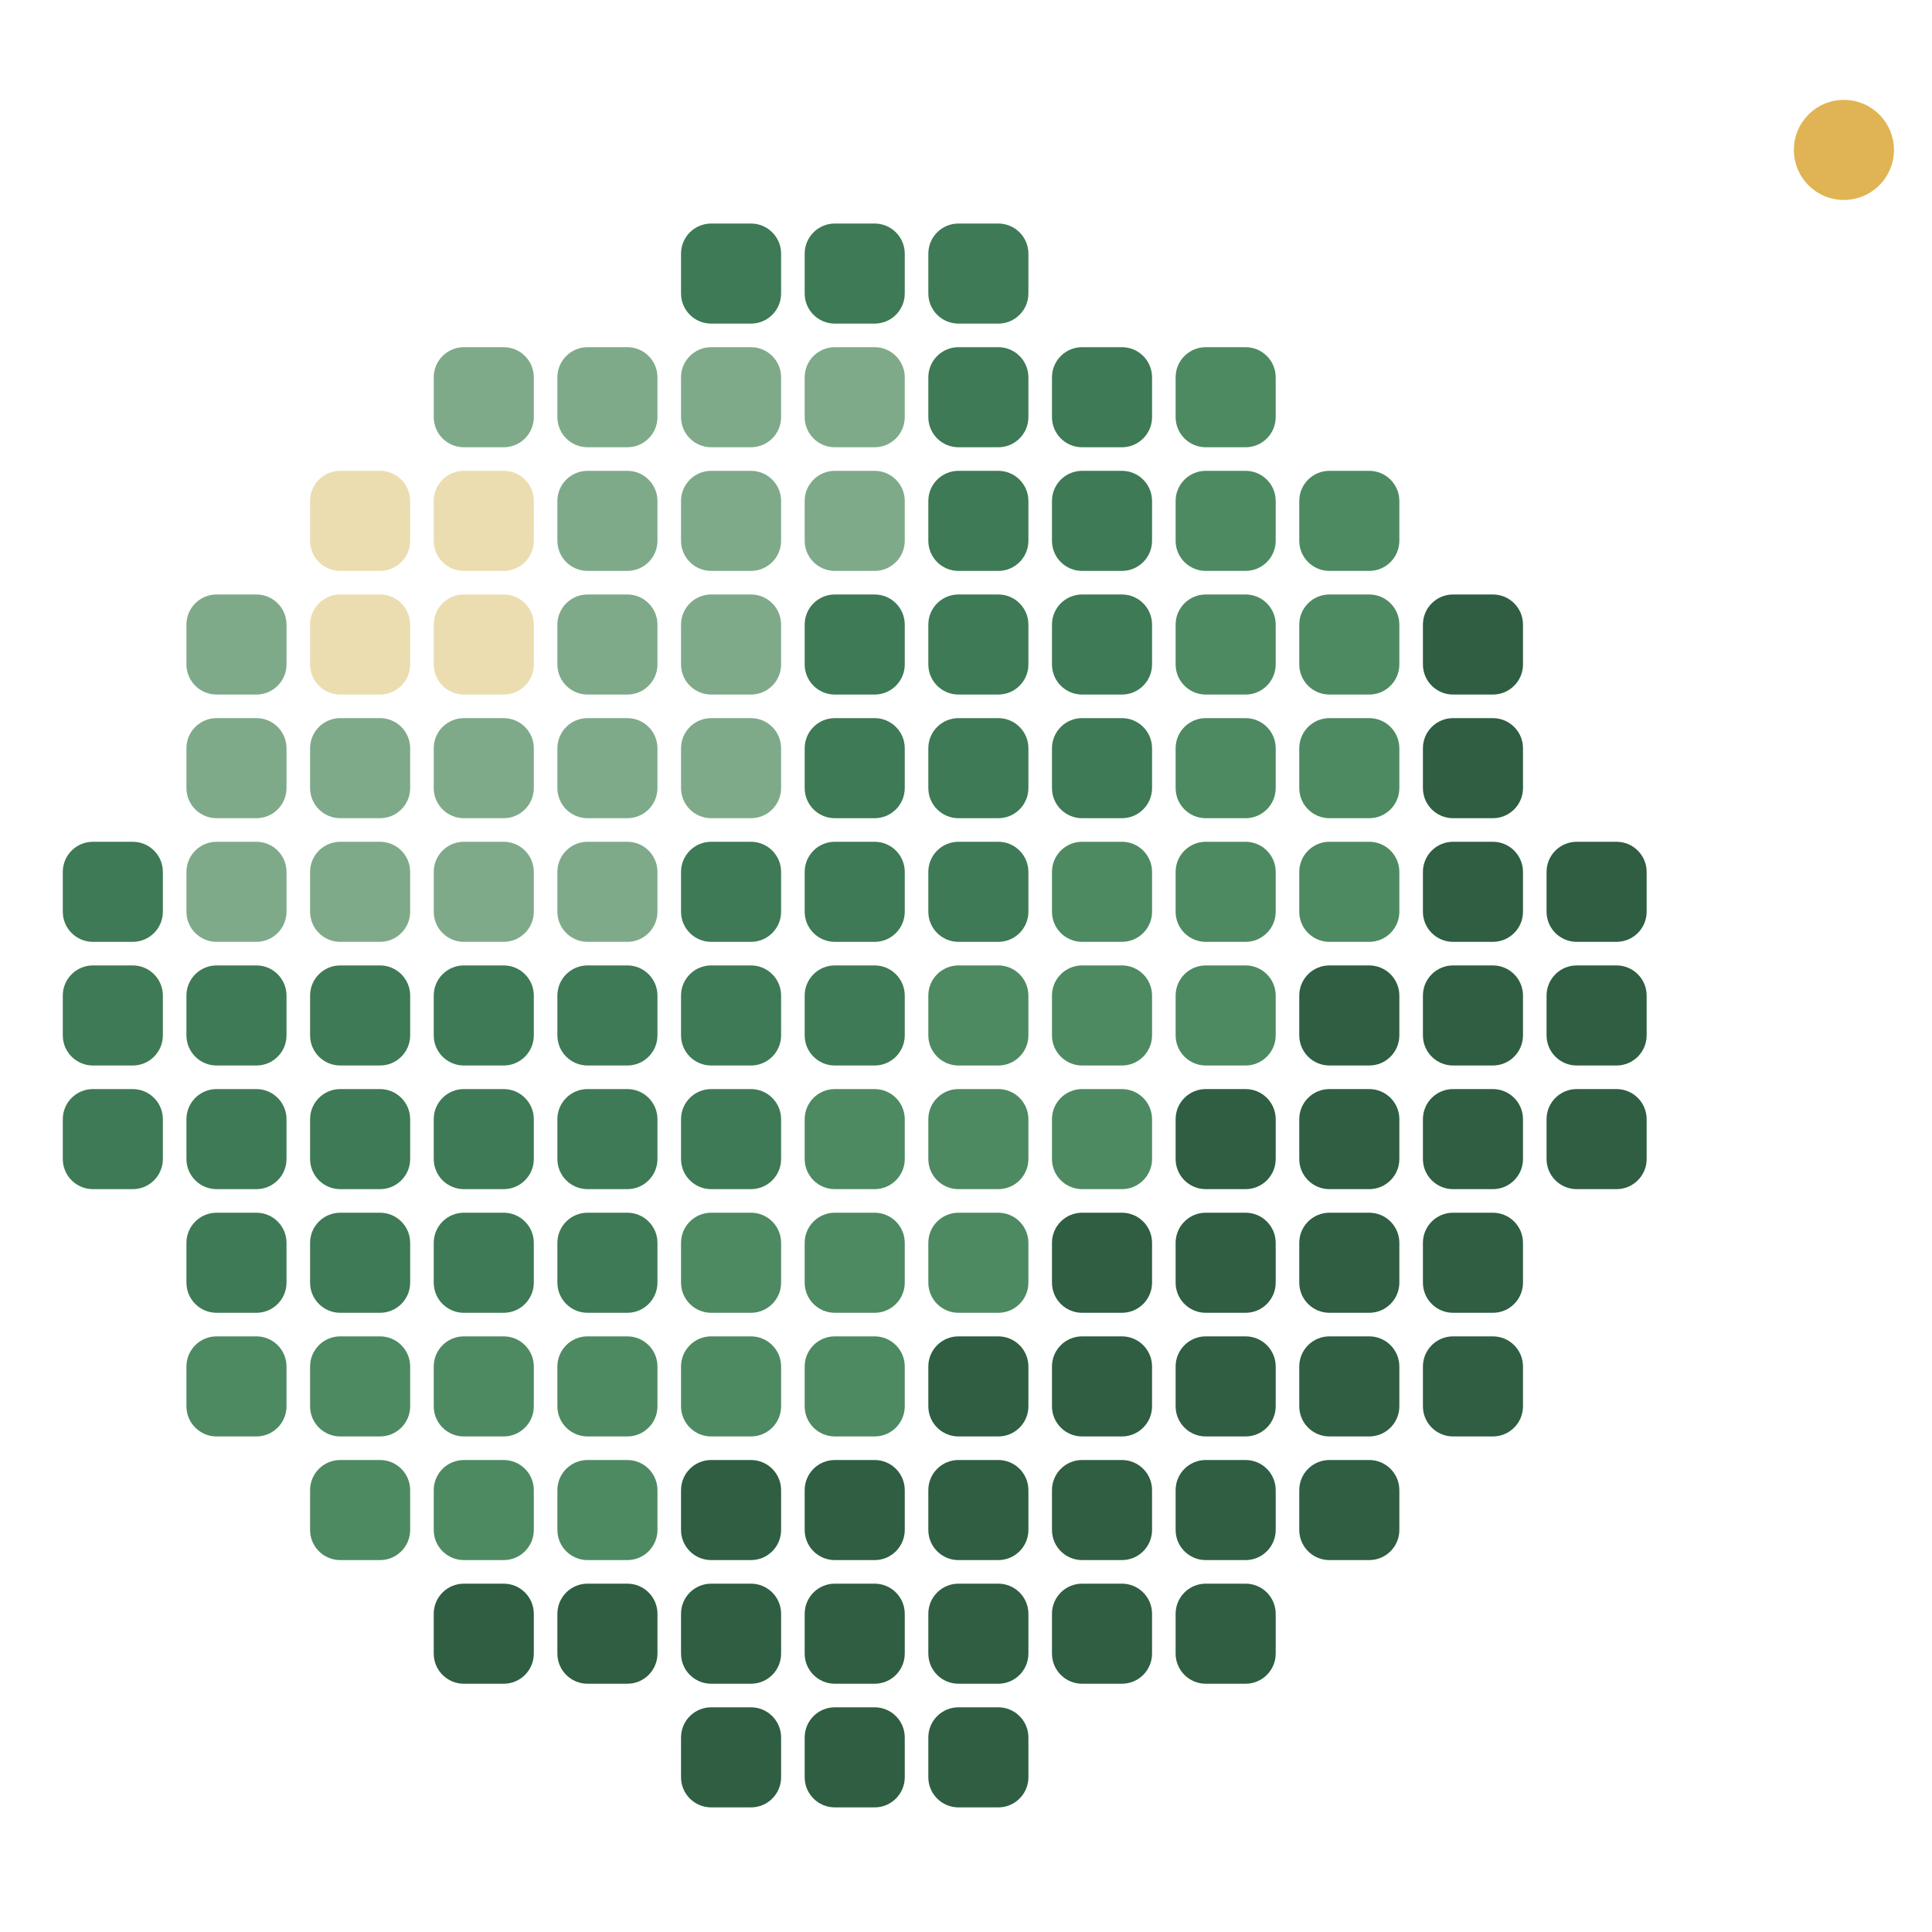
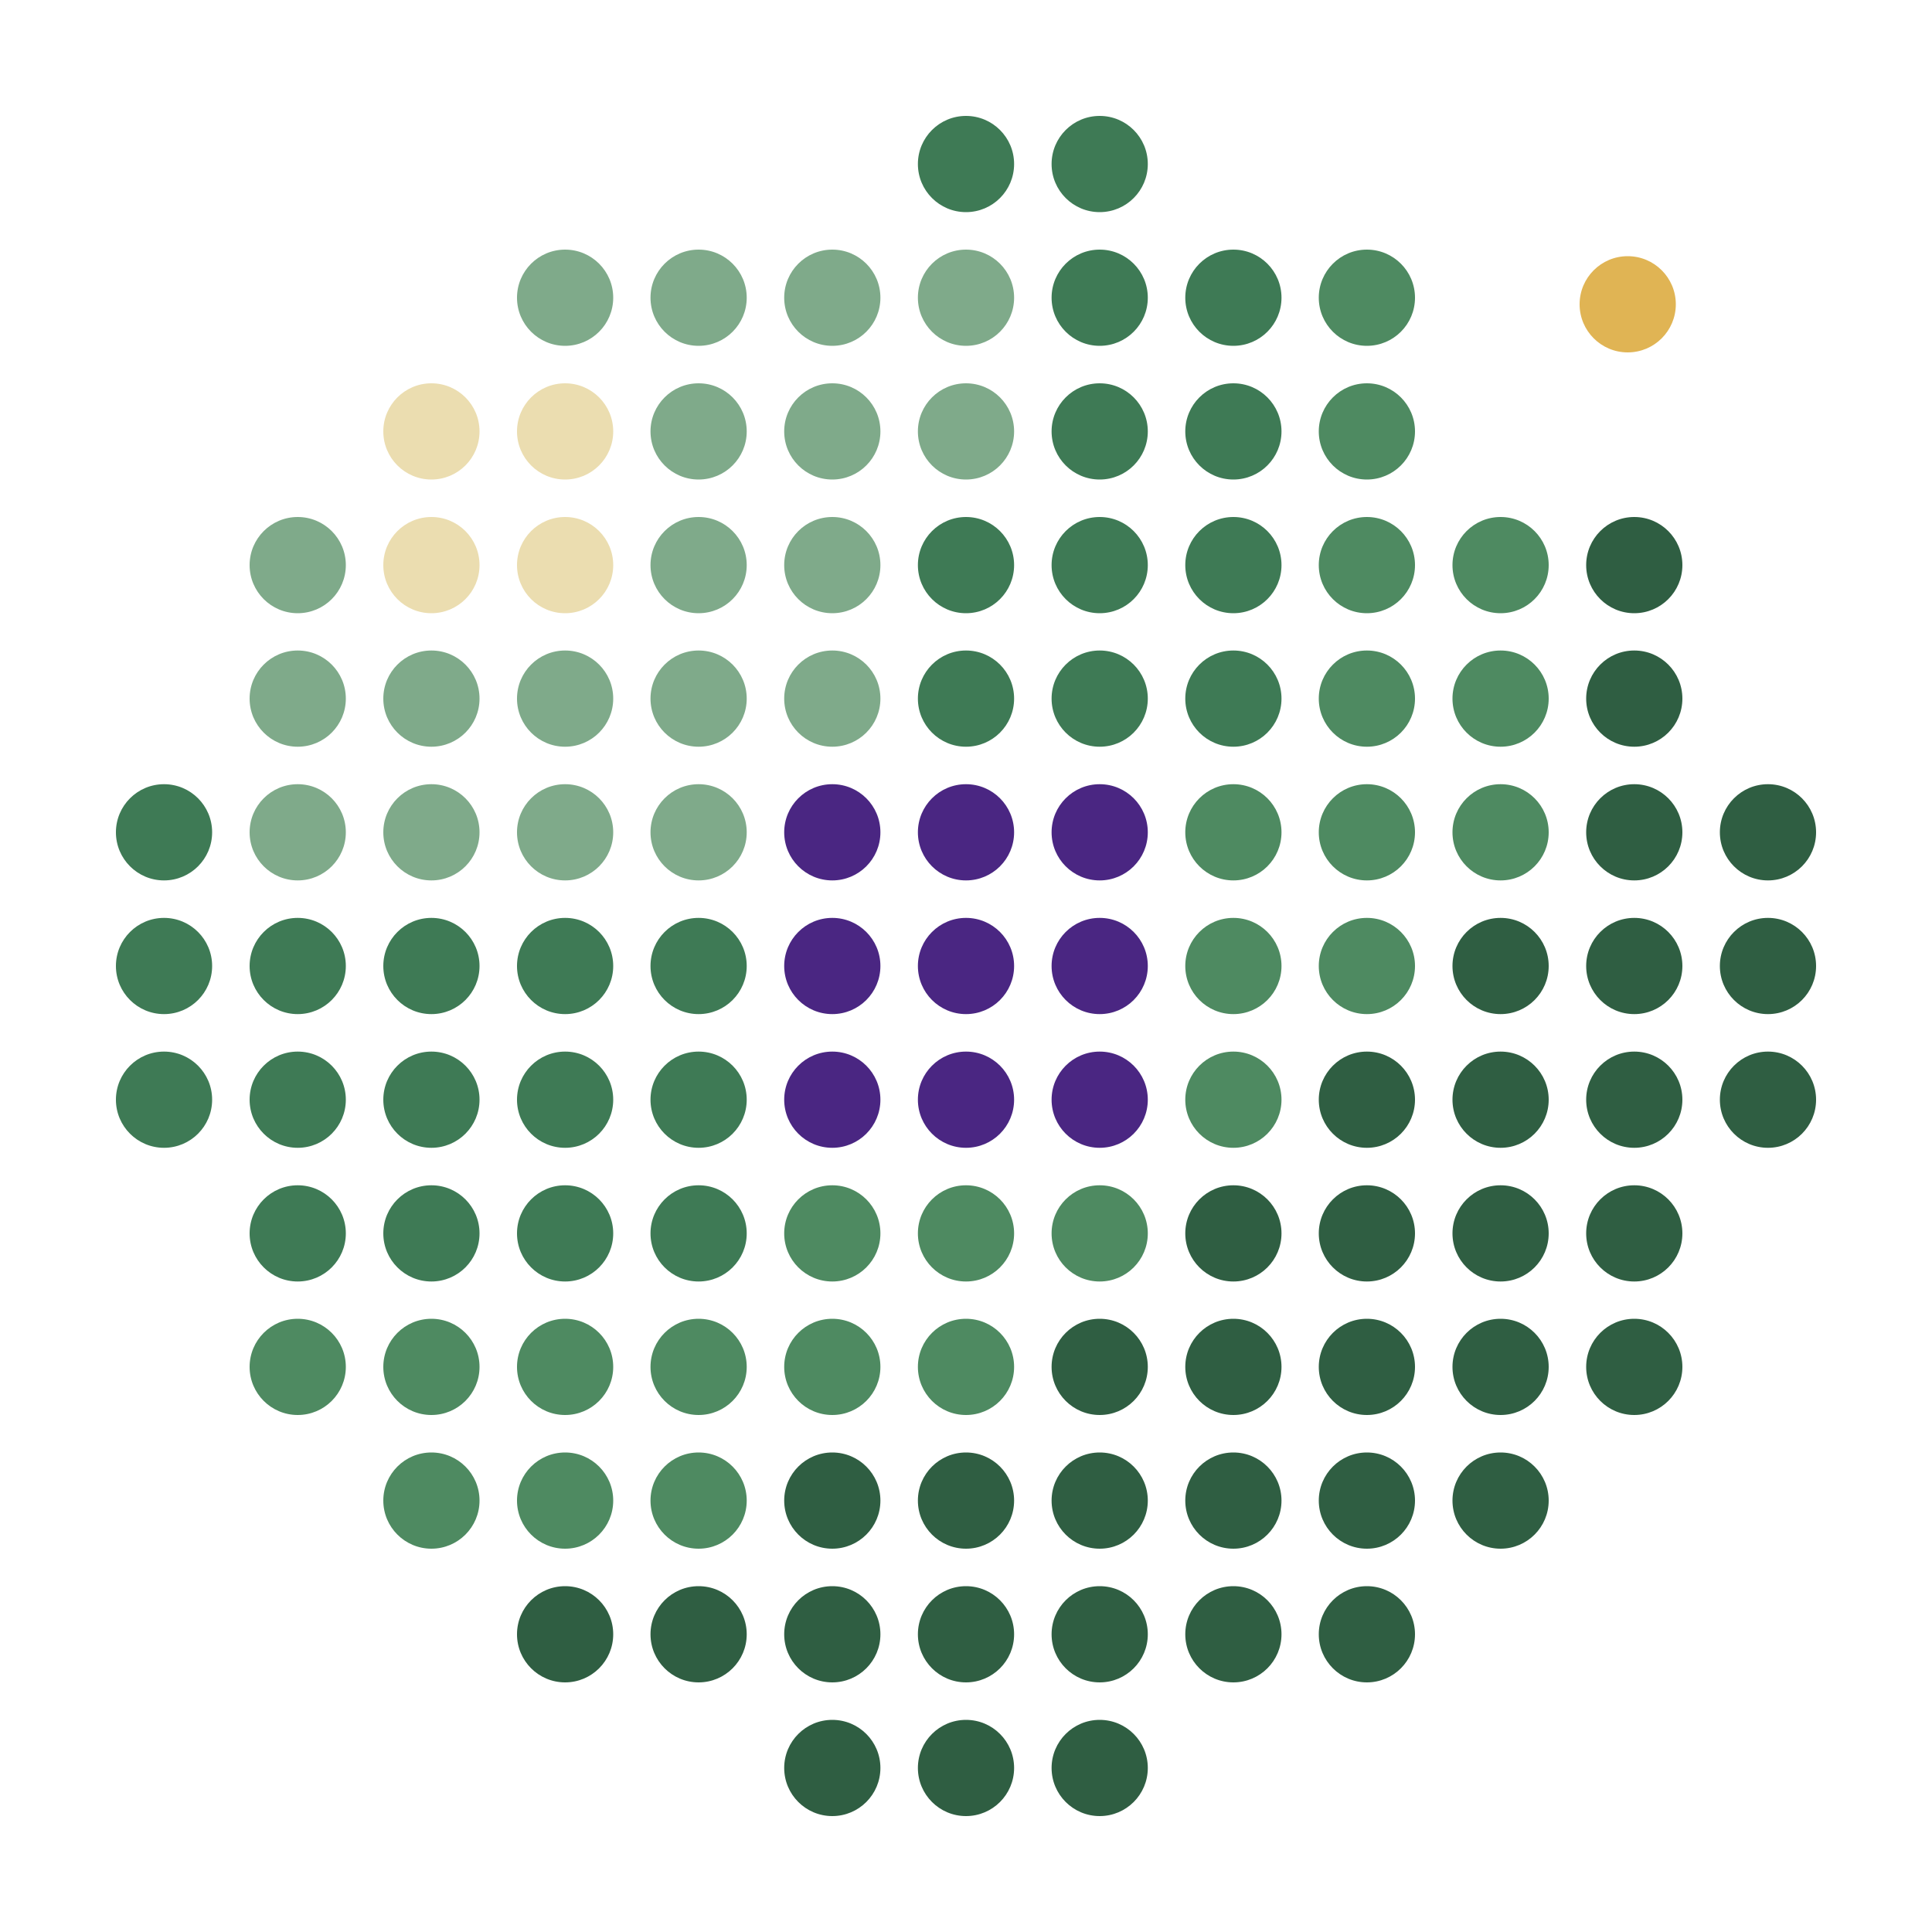
<svg xmlns="http://www.w3.org/2000/svg" viewBox="0 0 100 100" role="img" aria-label="إيلان دول | EILAN DOLL">
-   <rect x="35.25" y="11.57" width="5.18" height="5.18" rx="1.56" fill="#3E7A55" />
-   <rect x="41.65" y="11.57" width="5.18" height="5.18" rx="1.56" fill="#3E7A55" />
-   <rect x="48.05" y="11.57" width="5.18" height="5.18" rx="1.56" fill="#3E7A55" />
-   <rect x="22.45" y="17.97" width="5.18" height="5.18" rx="1.56" fill="#7FAA8A" />
-   <rect x="28.85" y="17.97" width="5.18" height="5.18" rx="1.56" fill="#7FAA8A" />
-   <rect x="35.25" y="17.97" width="5.18" height="5.18" rx="1.56" fill="#7FAA8A" />
-   <rect x="41.65" y="17.97" width="5.18" height="5.18" rx="1.56" fill="#7FAA8A" />
-   <rect x="48.05" y="17.97" width="5.18" height="5.18" rx="1.56" fill="#3E7A55" />
-   <rect x="54.45" y="17.97" width="5.18" height="5.18" rx="1.56" fill="#3E7A55" />
-   <rect x="60.85" y="17.97" width="5.18" height="5.18" rx="1.56" fill="#4E8A61" />
-   <rect x="16.05" y="24.37" width="5.18" height="5.18" rx="1.56" fill="#EBDDB0" />
-   <rect x="22.45" y="24.37" width="5.18" height="5.18" rx="1.56" fill="#EBDDB0" />
-   <rect x="28.85" y="24.37" width="5.18" height="5.18" rx="1.56" fill="#7FAA8A" />
-   <rect x="35.25" y="24.37" width="5.18" height="5.18" rx="1.56" fill="#7FAA8A" />
-   <rect x="41.65" y="24.37" width="5.18" height="5.18" rx="1.56" fill="#7FAA8A" />
-   <rect x="48.05" y="24.37" width="5.18" height="5.18" rx="1.56" fill="#3E7A55" />
-   <rect x="54.45" y="24.37" width="5.18" height="5.18" rx="1.56" fill="#3E7A55" />
-   <rect x="60.85" y="24.37" width="5.18" height="5.18" rx="1.56" fill="#4E8A61" />
-   <rect x="67.25" y="24.37" width="5.18" height="5.18" rx="1.56" fill="#4E8A61" />
-   <rect x="9.65" y="30.77" width="5.18" height="5.18" rx="1.56" fill="#7FAA8A" />
-   <rect x="16.05" y="30.77" width="5.18" height="5.18" rx="1.56" fill="#EBDDB0" />
-   <rect x="22.45" y="30.77" width="5.18" height="5.18" rx="1.56" fill="#EBDDB0" />
-   <rect x="28.85" y="30.77" width="5.18" height="5.18" rx="1.56" fill="#7FAA8A" />
-   <rect x="35.25" y="30.77" width="5.18" height="5.18" rx="1.56" fill="#7FAA8A" />
-   <rect x="41.65" y="30.77" width="5.18" height="5.18" rx="1.56" fill="#3E7A55" />
-   <rect x="48.05" y="30.77" width="5.18" height="5.18" rx="1.56" fill="#3E7A55" />
-   <rect x="54.45" y="30.77" width="5.18" height="5.18" rx="1.56" fill="#3E7A55" />
-   <rect x="60.85" y="30.77" width="5.18" height="5.18" rx="1.56" fill="#4E8A61" />
-   <rect x="67.25" y="30.77" width="5.18" height="5.18" rx="1.56" fill="#4E8A61" />
-   <rect x="73.65" y="30.77" width="5.18" height="5.18" rx="1.56" fill="#2F5E42" />
-   <rect x="9.65" y="37.17" width="5.18" height="5.18" rx="1.56" fill="#7FAA8A" />
-   <rect x="16.05" y="37.17" width="5.18" height="5.18" rx="1.56" fill="#7FAA8A" />
-   <rect x="22.45" y="37.17" width="5.18" height="5.18" rx="1.56" fill="#7FAA8A" />
-   <rect x="28.85" y="37.17" width="5.18" height="5.18" rx="1.56" fill="#7FAA8A" />
-   <rect x="35.25" y="37.17" width="5.18" height="5.18" rx="1.56" fill="#7FAA8A" />
-   <rect x="41.65" y="37.17" width="5.18" height="5.18" rx="1.56" fill="#3E7A55" />
-   <rect x="48.05" y="37.17" width="5.18" height="5.18" rx="1.56" fill="#3E7A55" />
-   <rect x="54.45" y="37.17" width="5.18" height="5.18" rx="1.56" fill="#3E7A55" />
-   <rect x="60.85" y="37.17" width="5.18" height="5.18" rx="1.56" fill="#4E8A61" />
-   <rect x="67.25" y="37.17" width="5.18" height="5.18" rx="1.56" fill="#4E8A61" />
-   <rect x="73.65" y="37.17" width="5.18" height="5.18" rx="1.56" fill="#2F5E42" />
-   <rect x="3.25" y="43.57" width="5.18" height="5.18" rx="1.56" fill="#3E7A55" />
-   <rect x="9.65" y="43.57" width="5.18" height="5.18" rx="1.56" fill="#7FAA8A" />
-   <rect x="16.05" y="43.57" width="5.18" height="5.18" rx="1.56" fill="#7FAA8A" />
-   <rect x="22.45" y="43.57" width="5.18" height="5.18" rx="1.56" fill="#7FAA8A" />
-   <rect x="28.85" y="43.57" width="5.18" height="5.18" rx="1.56" fill="#7FAA8A" />
-   <rect x="35.25" y="43.57" width="5.18" height="5.18" rx="1.56" fill="#3E7A55" />
-   <rect x="41.65" y="43.57" width="5.18" height="5.18" rx="1.56" fill="#3E7A55" />
-   <rect x="48.05" y="43.57" width="5.18" height="5.18" rx="1.56" fill="#3E7A55" />
-   <rect x="54.45" y="43.57" width="5.18" height="5.18" rx="1.56" fill="#4E8A61" />
-   <rect x="60.85" y="43.57" width="5.18" height="5.18" rx="1.56" fill="#4E8A61" />
-   <rect x="67.25" y="43.57" width="5.18" height="5.18" rx="1.56" fill="#4E8A61" />
-   <rect x="73.65" y="43.57" width="5.18" height="5.18" rx="1.56" fill="#2F5E42" />
-   <rect x="80.05" y="43.57" width="5.18" height="5.18" rx="1.56" fill="#2F5E42" />
-   <rect x="3.25" y="49.97" width="5.18" height="5.18" rx="1.56" fill="#3E7A55" />
-   <rect x="9.65" y="49.97" width="5.18" height="5.18" rx="1.56" fill="#3E7A55" />
-   <rect x="16.05" y="49.97" width="5.18" height="5.18" rx="1.56" fill="#3E7A55" />
-   <rect x="22.45" y="49.97" width="5.18" height="5.18" rx="1.56" fill="#3E7A55" />
-   <rect x="28.85" y="49.97" width="5.18" height="5.18" rx="1.56" fill="#3E7A55" />
-   <rect x="35.25" y="49.97" width="5.18" height="5.18" rx="1.56" fill="#3E7A55" />
-   <rect x="41.65" y="49.97" width="5.18" height="5.18" rx="1.56" fill="#3E7A55" />
-   <rect x="48.05" y="49.97" width="5.18" height="5.18" rx="1.56" fill="#4E8A61" />
-   <rect x="54.45" y="49.97" width="5.18" height="5.18" rx="1.56" fill="#4E8A61" />
-   <rect x="60.85" y="49.97" width="5.18" height="5.18" rx="1.56" fill="#4E8A61" />
-   <rect x="67.25" y="49.97" width="5.18" height="5.18" rx="1.56" fill="#2F5E42" />
-   <rect x="73.65" y="49.97" width="5.18" height="5.18" rx="1.56" fill="#2F5E42" />
-   <rect x="80.05" y="49.97" width="5.18" height="5.18" rx="1.56" fill="#2F5E42" />
-   <rect x="3.25" y="56.37" width="5.18" height="5.18" rx="1.56" fill="#3E7A55" />
-   <rect x="9.65" y="56.37" width="5.18" height="5.18" rx="1.56" fill="#3E7A55" />
-   <rect x="16.05" y="56.37" width="5.18" height="5.18" rx="1.56" fill="#3E7A55" />
-   <rect x="22.45" y="56.37" width="5.18" height="5.18" rx="1.56" fill="#3E7A55" />
-   <rect x="28.85" y="56.37" width="5.18" height="5.18" rx="1.56" fill="#3E7A55" />
-   <rect x="35.25" y="56.37" width="5.18" height="5.18" rx="1.56" fill="#3E7A55" />
-   <rect x="41.65" y="56.37" width="5.18" height="5.18" rx="1.56" fill="#4E8A61" />
-   <rect x="48.05" y="56.37" width="5.18" height="5.18" rx="1.56" fill="#4E8A61" />
-   <rect x="54.45" y="56.37" width="5.18" height="5.18" rx="1.56" fill="#4E8A61" />
-   <rect x="60.85" y="56.37" width="5.18" height="5.18" rx="1.56" fill="#2F5E42" />
-   <rect x="67.25" y="56.37" width="5.18" height="5.18" rx="1.56" fill="#2F5E42" />
-   <rect x="73.65" y="56.37" width="5.18" height="5.18" rx="1.56" fill="#2F5E42" />
-   <rect x="80.05" y="56.37" width="5.18" height="5.18" rx="1.56" fill="#2F5E42" />
-   <rect x="9.65" y="62.77" width="5.18" height="5.18" rx="1.56" fill="#3E7A55" />
-   <rect x="16.05" y="62.77" width="5.18" height="5.18" rx="1.56" fill="#3E7A55" />
-   <rect x="22.45" y="62.77" width="5.18" height="5.18" rx="1.56" fill="#3E7A55" />
-   <rect x="28.85" y="62.77" width="5.18" height="5.18" rx="1.56" fill="#3E7A55" />
-   <rect x="35.25" y="62.77" width="5.18" height="5.18" rx="1.56" fill="#4E8A61" />
-   <rect x="41.65" y="62.77" width="5.18" height="5.18" rx="1.56" fill="#4E8A61" />
-   <rect x="48.05" y="62.77" width="5.18" height="5.18" rx="1.56" fill="#4E8A61" />
-   <rect x="54.45" y="62.77" width="5.18" height="5.18" rx="1.56" fill="#2F5E42" />
-   <rect x="60.85" y="62.77" width="5.18" height="5.18" rx="1.56" fill="#2F5E42" />
-   <rect x="67.25" y="62.77" width="5.18" height="5.18" rx="1.56" fill="#2F5E42" />
-   <rect x="73.65" y="62.77" width="5.18" height="5.18" rx="1.56" fill="#2F5E42" />
-   <rect x="9.65" y="69.17" width="5.18" height="5.18" rx="1.56" fill="#4E8A61" />
-   <rect x="16.05" y="69.17" width="5.18" height="5.18" rx="1.56" fill="#4E8A61" />
-   <rect x="22.45" y="69.17" width="5.18" height="5.18" rx="1.56" fill="#4E8A61" />
-   <rect x="28.85" y="69.17" width="5.18" height="5.18" rx="1.56" fill="#4E8A61" />
-   <rect x="35.25" y="69.17" width="5.18" height="5.18" rx="1.56" fill="#4E8A61" />
-   <rect x="41.65" y="69.17" width="5.18" height="5.18" rx="1.56" fill="#4E8A61" />
-   <rect x="48.05" y="69.17" width="5.18" height="5.18" rx="1.56" fill="#2F5E42" />
-   <rect x="54.45" y="69.17" width="5.18" height="5.18" rx="1.56" fill="#2F5E42" />
-   <rect x="60.85" y="69.17" width="5.18" height="5.18" rx="1.56" fill="#2F5E42" />
-   <rect x="67.25" y="69.17" width="5.18" height="5.18" rx="1.56" fill="#2F5E42" />
-   <rect x="73.65" y="69.17" width="5.18" height="5.18" rx="1.56" fill="#2F5E42" />
-   <rect x="16.05" y="75.57" width="5.18" height="5.18" rx="1.56" fill="#4E8A61" />
-   <rect x="22.45" y="75.57" width="5.18" height="5.18" rx="1.56" fill="#4E8A61" />
-   <rect x="28.85" y="75.57" width="5.18" height="5.18" rx="1.56" fill="#4E8A61" />
-   <rect x="35.25" y="75.57" width="5.18" height="5.18" rx="1.56" fill="#2F5E42" />
-   <rect x="41.65" y="75.57" width="5.18" height="5.18" rx="1.56" fill="#2F5E42" />
-   <rect x="48.05" y="75.57" width="5.18" height="5.18" rx="1.56" fill="#2F5E42" />
-   <rect x="54.45" y="75.57" width="5.18" height="5.18" rx="1.56" fill="#2F5E42" />
-   <rect x="60.85" y="75.57" width="5.18" height="5.18" rx="1.56" fill="#2F5E42" />
-   <rect x="67.25" y="75.57" width="5.18" height="5.18" rx="1.56" fill="#2F5E42" />
-   <rect x="22.45" y="81.97" width="5.18" height="5.18" rx="1.56" fill="#2F5E42" />
-   <rect x="28.85" y="81.97" width="5.18" height="5.18" rx="1.56" fill="#2F5E42" />
-   <rect x="35.25" y="81.97" width="5.18" height="5.18" rx="1.56" fill="#2F5E42" />
-   <rect x="41.65" y="81.97" width="5.18" height="5.18" rx="1.56" fill="#2F5E42" />
-   <rect x="48.05" y="81.97" width="5.18" height="5.18" rx="1.56" fill="#2F5E42" />
-   <rect x="54.45" y="81.97" width="5.18" height="5.18" rx="1.56" fill="#2F5E42" />
-   <rect x="60.85" y="81.97" width="5.18" height="5.18" rx="1.56" fill="#2F5E42" />
-   <rect x="35.25" y="88.37" width="5.18" height="5.18" rx="1.56" fill="#2F5E42" />
-   <rect x="41.65" y="88.37" width="5.18" height="5.18" rx="1.56" fill="#2F5E42" />
-   <rect x="48.05" y="88.37" width="5.18" height="5.18" rx="1.56" fill="#2F5E42" />
-   <circle cx="95.44" cy="7.76" r="2.59" fill="#E0B454" />
+   <circle cx="50.00" cy="8.49" r="2.49" fill="#3E7A55" />
+   <circle cx="56.92" cy="8.49" r="2.49" fill="#3E7A55" />
+   <circle cx="29.25" cy="15.41" r="2.49" fill="#7FAA8A" />
+   <circle cx="36.16" cy="15.41" r="2.49" fill="#7FAA8A" />
+   <circle cx="43.08" cy="15.41" r="2.49" fill="#7FAA8A" />
+   <circle cx="50.00" cy="15.41" r="2.49" fill="#7FAA8A" />
+   <circle cx="56.92" cy="15.41" r="2.49" fill="#3E7A55" />
+   <circle cx="63.84" cy="15.41" r="2.49" fill="#3E7A55" />
+   <circle cx="70.75" cy="15.41" r="2.49" fill="#4E8A61" />
+   <circle cx="22.33" cy="22.33" r="2.49" fill="#EBDDB0" />
+   <circle cx="29.25" cy="22.33" r="2.49" fill="#EBDDB0" />
+   <circle cx="36.16" cy="22.33" r="2.49" fill="#7FAA8A" />
+   <circle cx="43.08" cy="22.33" r="2.49" fill="#7FAA8A" />
+   <circle cx="50.00" cy="22.33" r="2.49" fill="#7FAA8A" />
+   <circle cx="56.92" cy="22.33" r="2.49" fill="#3E7A55" />
+   <circle cx="63.84" cy="22.33" r="2.49" fill="#3E7A55" />
+   <circle cx="70.75" cy="22.33" r="2.49" fill="#4E8A61" />
+   <circle cx="15.41" cy="29.25" r="2.49" fill="#7FAA8A" />
+   <circle cx="22.33" cy="29.25" r="2.49" fill="#EBDDB0" />
+   <circle cx="29.25" cy="29.25" r="2.49" fill="#EBDDB0" />
+   <circle cx="36.16" cy="29.25" r="2.49" fill="#7FAA8A" />
+   <circle cx="43.08" cy="29.25" r="2.49" fill="#7FAA8A" />
+   <circle cx="50.00" cy="29.25" r="2.49" fill="#3E7A55" />
+   <circle cx="56.92" cy="29.25" r="2.49" fill="#3E7A55" />
+   <circle cx="63.84" cy="29.25" r="2.49" fill="#3E7A55" />
+   <circle cx="70.75" cy="29.25" r="2.49" fill="#4E8A61" />
+   <circle cx="77.67" cy="29.25" r="2.49" fill="#4E8A61" />
+   <circle cx="84.59" cy="29.25" r="2.49" fill="#2F5E42" />
+   <circle cx="15.41" cy="36.16" r="2.49" fill="#7FAA8A" />
+   <circle cx="22.33" cy="36.16" r="2.49" fill="#7FAA8A" />
+   <circle cx="29.25" cy="36.16" r="2.49" fill="#7FAA8A" />
+   <circle cx="36.16" cy="36.16" r="2.49" fill="#7FAA8A" />
+   <circle cx="43.08" cy="36.16" r="2.49" fill="#7FAA8A" />
+   <circle cx="50.00" cy="36.16" r="2.49" fill="#3E7A55" />
+   <circle cx="56.92" cy="36.16" r="2.49" fill="#3E7A55" />
+   <circle cx="63.84" cy="36.16" r="2.49" fill="#3E7A55" />
+   <circle cx="70.75" cy="36.16" r="2.49" fill="#4E8A61" />
+   <circle cx="77.67" cy="36.16" r="2.49" fill="#4E8A61" />
+   <circle cx="84.59" cy="36.16" r="2.49" fill="#2F5E42" />
+   <circle cx="8.49" cy="43.08" r="2.49" fill="#3E7A55" />
+   <circle cx="15.41" cy="43.08" r="2.49" fill="#7FAA8A" />
+   <circle cx="22.33" cy="43.08" r="2.49" fill="#7FAA8A" />
+   <circle cx="29.25" cy="43.08" r="2.49" fill="#7FAA8A" />
+   <circle cx="36.16" cy="43.08" r="2.49" fill="#7FAA8A" />
+   <circle cx="43.08" cy="43.08" r="2.49" fill="#4A2682" />
+   <circle cx="50.00" cy="43.08" r="2.49" fill="#4A2682" />
+   <circle cx="56.92" cy="43.08" r="2.49" fill="#4A2682" />
+   <circle cx="63.84" cy="43.08" r="2.49" fill="#4E8A61" />
+   <circle cx="70.75" cy="43.08" r="2.49" fill="#4E8A61" />
+   <circle cx="77.67" cy="43.08" r="2.49" fill="#4E8A61" />
+   <circle cx="84.59" cy="43.08" r="2.49" fill="#2F5E42" />
+   <circle cx="91.51" cy="43.08" r="2.49" fill="#2F5E42" />
+   <circle cx="8.49" cy="50.00" r="2.49" fill="#3E7A55" />
+   <circle cx="15.41" cy="50.00" r="2.49" fill="#3E7A55" />
+   <circle cx="22.33" cy="50.00" r="2.49" fill="#3E7A55" />
+   <circle cx="29.25" cy="50.00" r="2.49" fill="#3E7A55" />
+   <circle cx="36.16" cy="50.00" r="2.49" fill="#3E7A55" />
+   <circle cx="43.08" cy="50.00" r="2.49" fill="#4A2682" />
+   <circle cx="50.00" cy="50.00" r="2.49" fill="#4A2682" />
+   <circle cx="56.92" cy="50.00" r="2.49" fill="#4A2682" />
+   <circle cx="63.84" cy="50.00" r="2.49" fill="#4E8A61" />
+   <circle cx="70.75" cy="50.00" r="2.49" fill="#4E8A61" />
+   <circle cx="77.67" cy="50.00" r="2.49" fill="#2F5E42" />
+   <circle cx="84.59" cy="50.00" r="2.49" fill="#2F5E42" />
+   <circle cx="91.51" cy="50.00" r="2.49" fill="#2F5E42" />
+   <circle cx="8.49" cy="56.92" r="2.49" fill="#3E7A55" />
+   <circle cx="15.41" cy="56.92" r="2.49" fill="#3E7A55" />
+   <circle cx="22.33" cy="56.92" r="2.49" fill="#3E7A55" />
+   <circle cx="29.25" cy="56.92" r="2.49" fill="#3E7A55" />
+   <circle cx="36.16" cy="56.92" r="2.49" fill="#3E7A55" />
+   <circle cx="43.08" cy="56.92" r="2.49" fill="#4A2682" />
+   <circle cx="50.00" cy="56.92" r="2.49" fill="#4A2682" />
+   <circle cx="56.92" cy="56.92" r="2.49" fill="#4A2682" />
+   <circle cx="63.84" cy="56.92" r="2.49" fill="#4E8A61" />
+   <circle cx="70.75" cy="56.92" r="2.49" fill="#2F5E42" />
+   <circle cx="77.67" cy="56.92" r="2.49" fill="#2F5E42" />
+   <circle cx="84.59" cy="56.92" r="2.49" fill="#2F5E42" />
+   <circle cx="91.51" cy="56.92" r="2.49" fill="#2F5E42" />
+   <circle cx="15.41" cy="63.84" r="2.49" fill="#3E7A55" />
+   <circle cx="22.33" cy="63.84" r="2.49" fill="#3E7A55" />
+   <circle cx="29.25" cy="63.84" r="2.49" fill="#3E7A55" />
+   <circle cx="36.16" cy="63.84" r="2.49" fill="#3E7A55" />
+   <circle cx="43.08" cy="63.84" r="2.49" fill="#4E8A61" />
+   <circle cx="50.00" cy="63.84" r="2.49" fill="#4E8A61" />
+   <circle cx="56.92" cy="63.84" r="2.49" fill="#4E8A61" />
+   <circle cx="63.84" cy="63.84" r="2.49" fill="#2F5E42" />
+   <circle cx="70.75" cy="63.84" r="2.49" fill="#2F5E42" />
+   <circle cx="77.67" cy="63.84" r="2.49" fill="#2F5E42" />
+   <circle cx="84.59" cy="63.84" r="2.49" fill="#2F5E42" />
+   <circle cx="15.41" cy="70.75" r="2.49" fill="#4E8A61" />
+   <circle cx="22.33" cy="70.75" r="2.49" fill="#4E8A61" />
+   <circle cx="29.25" cy="70.75" r="2.49" fill="#4E8A61" />
+   <circle cx="36.16" cy="70.75" r="2.49" fill="#4E8A61" />
+   <circle cx="43.08" cy="70.75" r="2.49" fill="#4E8A61" />
+   <circle cx="50.00" cy="70.75" r="2.49" fill="#4E8A61" />
+   <circle cx="56.92" cy="70.75" r="2.49" fill="#2F5E42" />
+   <circle cx="63.84" cy="70.75" r="2.49" fill="#2F5E42" />
+   <circle cx="70.75" cy="70.75" r="2.49" fill="#2F5E42" />
+   <circle cx="77.67" cy="70.75" r="2.49" fill="#2F5E42" />
+   <circle cx="84.59" cy="70.75" r="2.49" fill="#2F5E42" />
+   <circle cx="22.33" cy="77.67" r="2.49" fill="#4E8A61" />
+   <circle cx="29.25" cy="77.67" r="2.49" fill="#4E8A61" />
+   <circle cx="36.16" cy="77.67" r="2.49" fill="#4E8A61" />
+   <circle cx="43.08" cy="77.67" r="2.49" fill="#2F5E42" />
+   <circle cx="50.00" cy="77.67" r="2.49" fill="#2F5E42" />
+   <circle cx="56.92" cy="77.67" r="2.49" fill="#2F5E42" />
+   <circle cx="63.84" cy="77.67" r="2.49" fill="#2F5E42" />
+   <circle cx="70.75" cy="77.67" r="2.49" fill="#2F5E42" />
+   <circle cx="77.67" cy="77.67" r="2.49" fill="#2F5E42" />
+   <circle cx="29.25" cy="84.59" r="2.49" fill="#2F5E42" />
+   <circle cx="36.16" cy="84.59" r="2.49" fill="#2F5E42" />
+   <circle cx="43.08" cy="84.59" r="2.49" fill="#2F5E42" />
+   <circle cx="50.00" cy="84.59" r="2.49" fill="#2F5E42" />
+   <circle cx="56.92" cy="84.59" r="2.49" fill="#2F5E42" />
+   <circle cx="63.84" cy="84.59" r="2.49" fill="#2F5E42" />
+   <circle cx="70.75" cy="84.59" r="2.49" fill="#2F5E42" />
+   <circle cx="43.08" cy="91.51" r="2.49" fill="#2F5E42" />
+   <circle cx="50.00" cy="91.51" r="2.49" fill="#2F5E42" />
+   <circle cx="56.92" cy="91.51" r="2.49" fill="#2F5E42" />
+   <circle cx="84.25" cy="15.75" r="2.49" fill="#E0B454" />
</svg>
